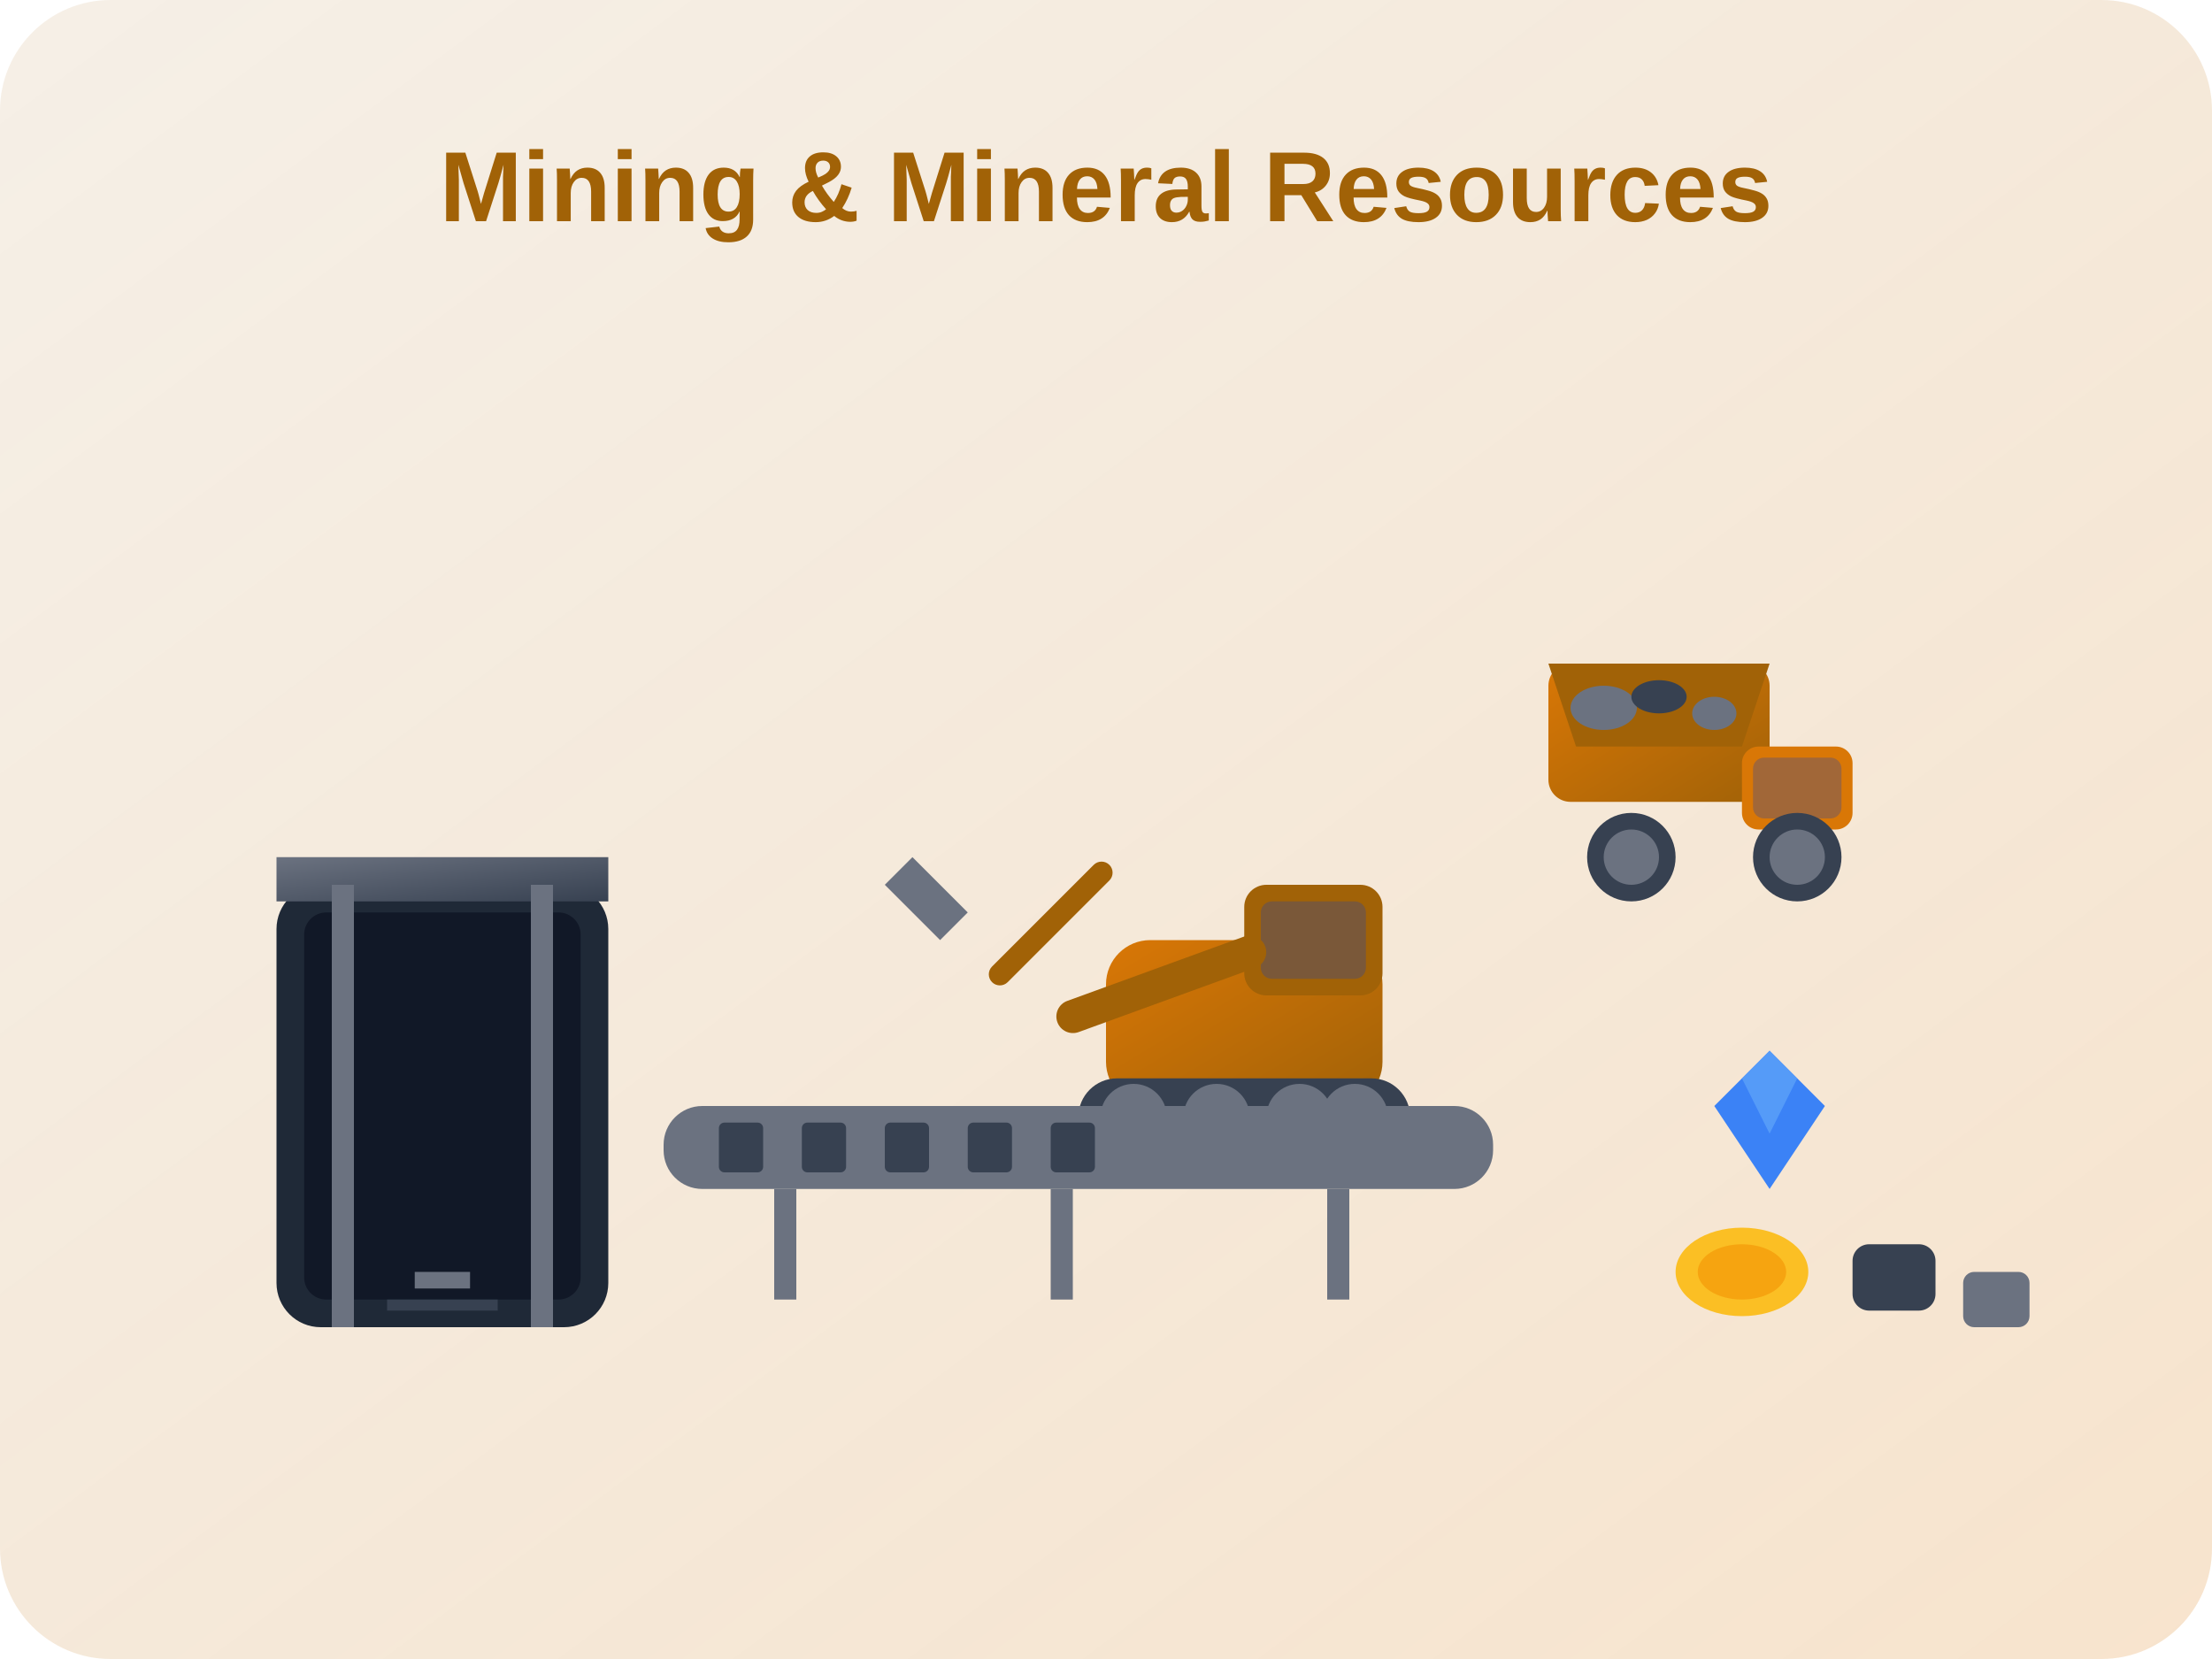
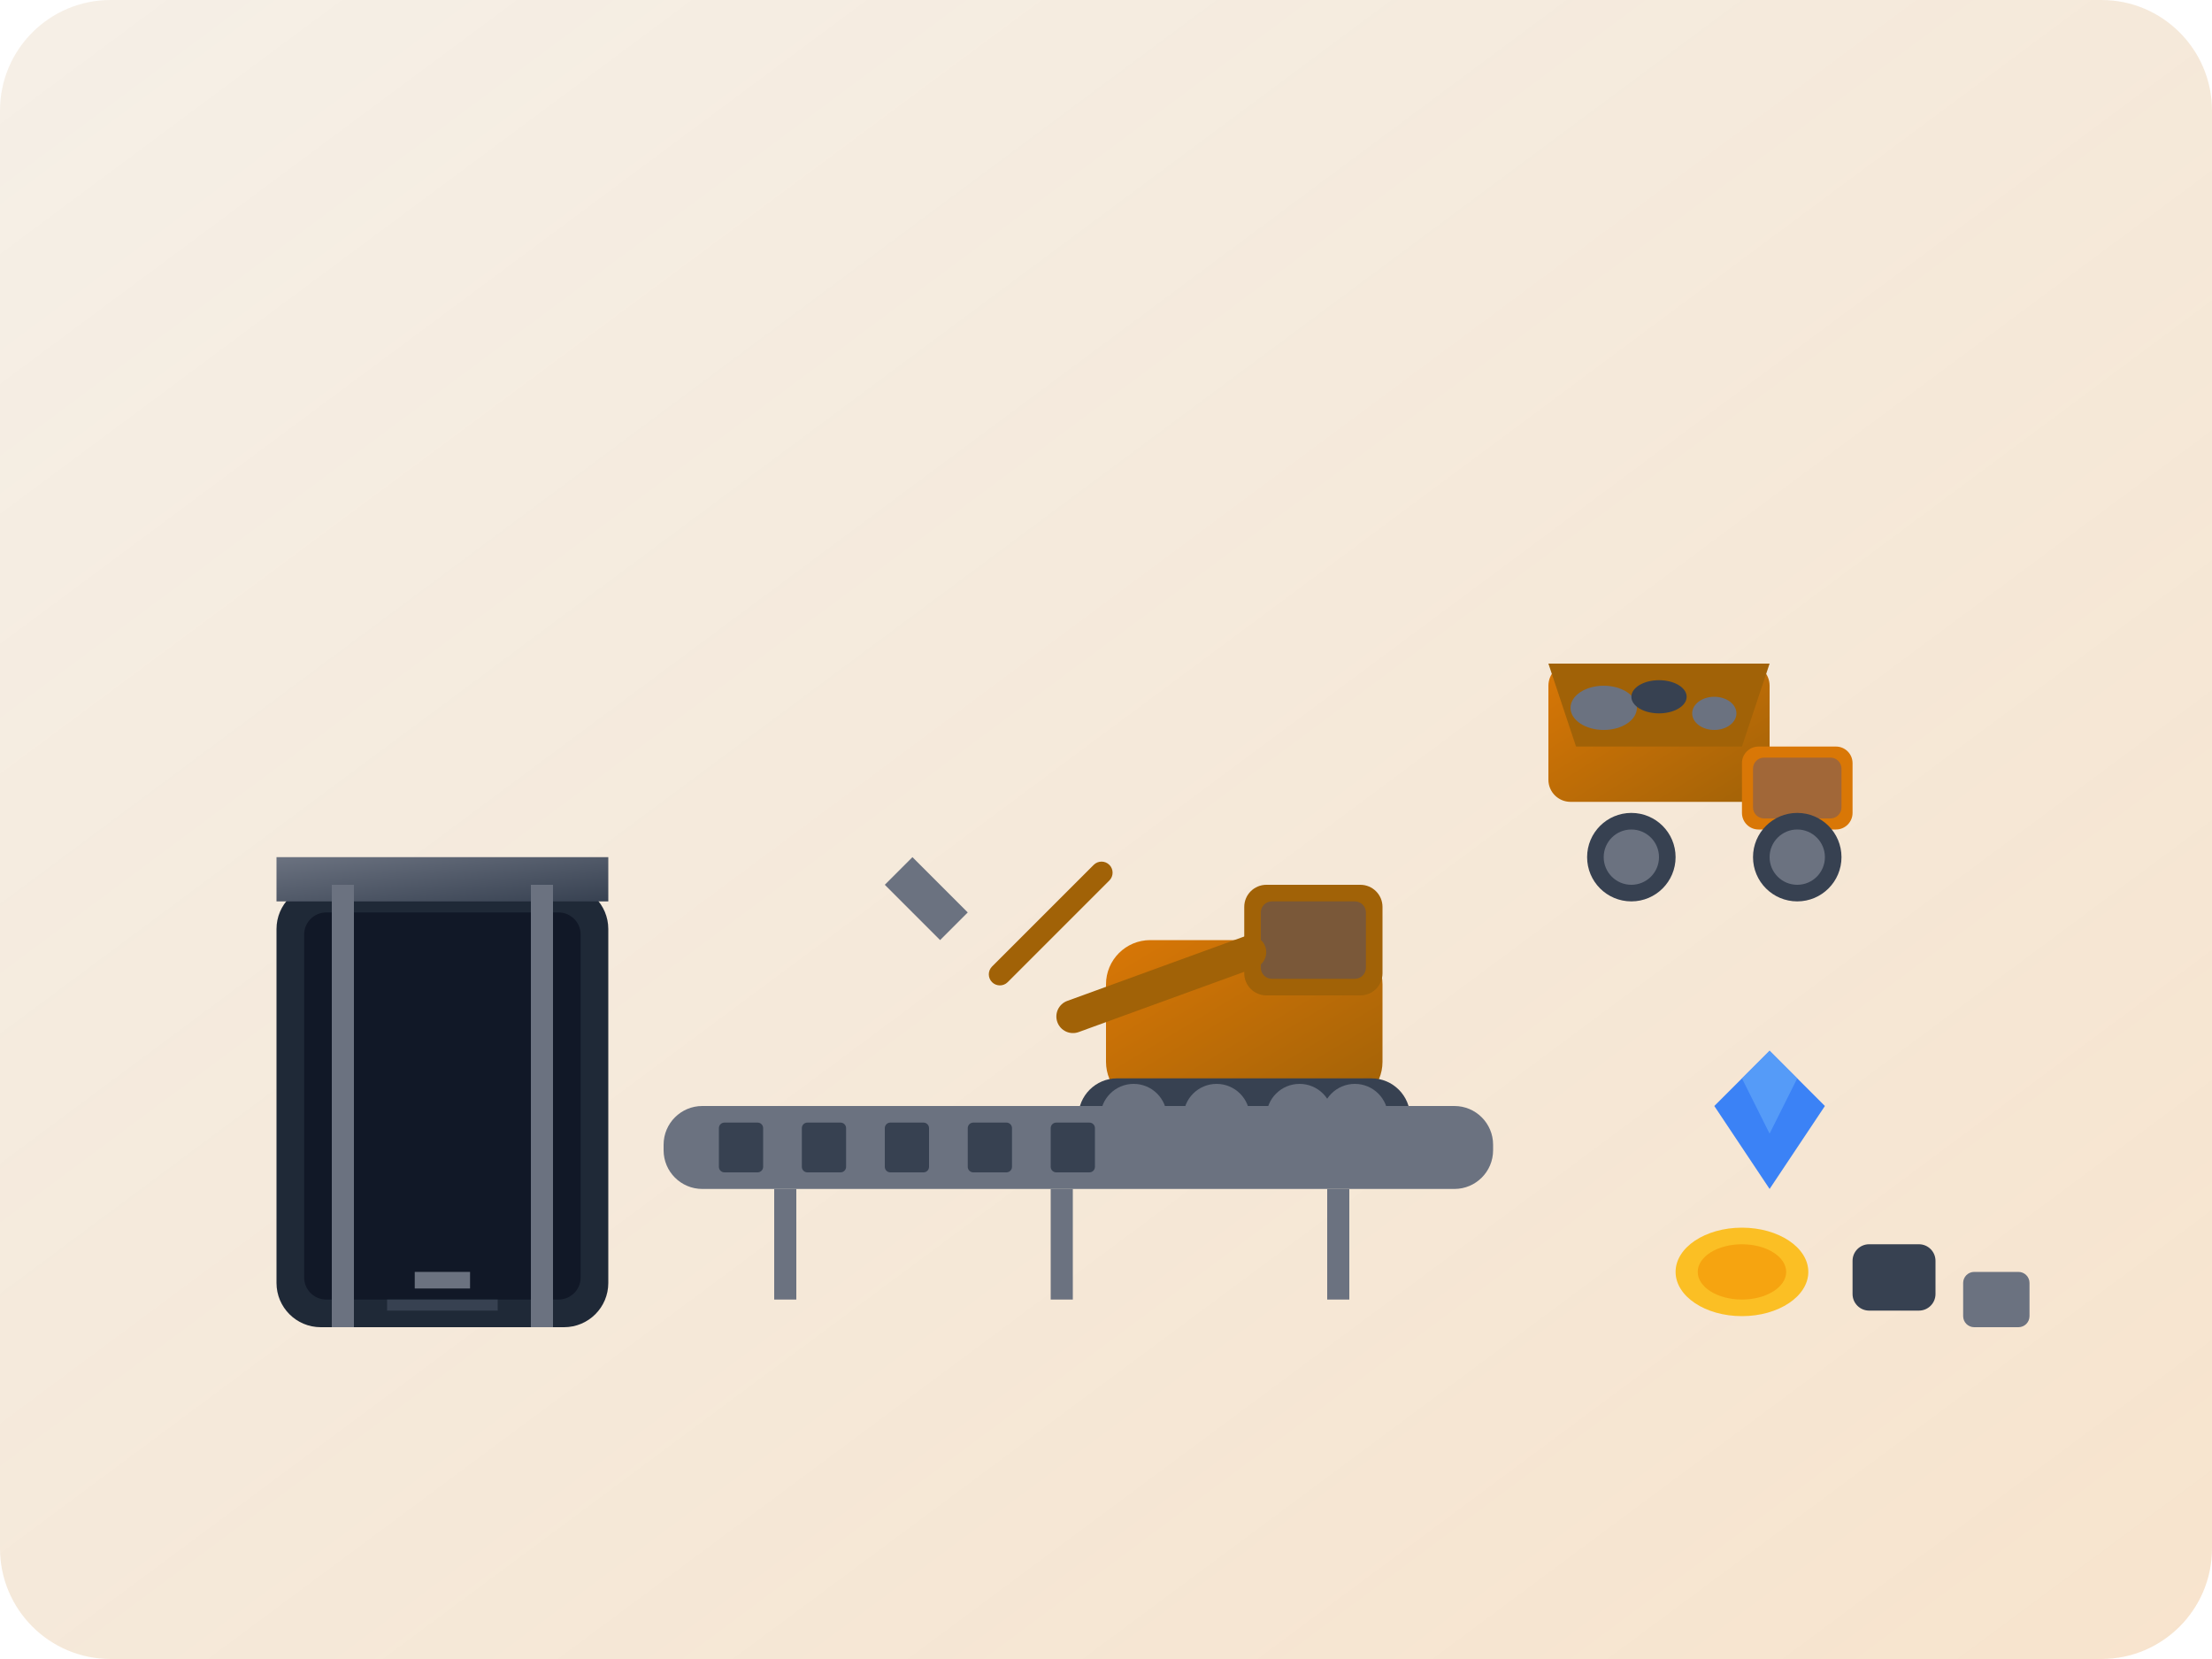
<svg xmlns="http://www.w3.org/2000/svg" width="400" height="300" viewBox="0 0 400 300" fill="none">
  <defs>
    <linearGradient id="miningGradient" x1="0%" y1="0%" x2="100%" y2="100%">
      <stop offset="0%" style="stop-color:#a16207;stop-opacity:0.1" />
      <stop offset="100%" style="stop-color:#d97706;stop-opacity:0.2" />
    </linearGradient>
    <linearGradient id="excavatorGradient" x1="0%" y1="0%" x2="100%" y2="100%">
      <stop offset="0%" style="stop-color:#d97706;stop-opacity:1" />
      <stop offset="100%" style="stop-color:#a16207;stop-opacity:1" />
    </linearGradient>
    <linearGradient id="mineralGradient" x1="0%" y1="0%" x2="100%" y2="100%">
      <stop offset="0%" style="stop-color:#6b7280;stop-opacity:1" />
      <stop offset="100%" style="stop-color:#374151;stop-opacity:1" />
    </linearGradient>
  </defs>
  <rect width="400" height="300" fill="url(#miningGradient)" rx="20" />
  <g transform="translate(50, 120)">
    <rect x="0" y="40" width="60" height="80" fill="#1f2937" rx="8" />
    <rect x="5" y="45" width="50" height="70" fill="#111827" rx="4" />
    <rect x="0" y="35" width="60" height="8" fill="url(#mineralGradient)" />
    <rect x="10" y="40" width="4" height="80" fill="#6b7280" />
    <rect x="46" y="40" width="4" height="80" fill="#6b7280" />
    <rect x="25" y="110" width="10" height="3" fill="#6b7280" />
    <rect x="20" y="115" width="20" height="2" fill="#374151" />
  </g>
  <g transform="translate(180, 150)">
    <rect x="20" y="20" width="50" height="30" fill="url(#excavatorGradient)" rx="8" />
    <rect x="45" y="10" width="25" height="20" fill="#a16207" rx="4" />
    <rect x="48" y="13" width="19" height="14" fill="#1e40af" opacity="0.3" rx="2" />
    <rect x="15" y="45" width="60" height="15" fill="#374151" rx="7" />
    <circle cx="25" cy="52" r="6" fill="#6b7280" />
    <circle cx="40" cy="52" r="6" fill="#6b7280" />
    <circle cx="55" cy="52" r="6" fill="#6b7280" />
    <circle cx="65" cy="52" r="6" fill="#6b7280" />
    <rect x="10" y="25" width="40" height="6" fill="#a16207" rx="3" transform="rotate(-20 30 28)" />
    <rect x="-5" y="15" width="30" height="4" fill="#a16207" rx="2" transform="rotate(-45 10 17)" />
    <path d="M-15,5 L-5,15 L-10,20 L-20,10 Z" fill="#6b7280" />
    <path d="M-20,10 L-15,15 L-12,18 L-17,13 Z" fill="#374151" />
  </g>
  <g transform="translate(300, 180)">
    <path d="M20,10 L30,20 L20,35 L10,20 Z" fill="#3b82f6" />
    <path d="M20,10 L25,15 L20,25 L15,15 Z" fill="#60a5fa" opacity="0.7" />
    <ellipse cx="15" cy="50" rx="12" ry="8" fill="#fbbf24" />
    <ellipse cx="15" cy="50" rx="8" ry="5" fill="#f59e0b" opacity="0.8" />
    <rect x="35" y="45" width="15" height="12" fill="#374151" rx="3" />
    <rect x="55" y="50" width="12" height="10" fill="#6b7280" rx="2" />
  </g>
  <g transform="translate(120, 200)">
    <rect x="0" y="0" width="150" height="15" fill="#6b7280" rx="7" />
    <rect x="10" y="3" width="8" height="9" fill="#374151" rx="1" />
    <rect x="25" y="3" width="8" height="9" fill="#374151" rx="1" />
    <rect x="40" y="3" width="8" height="9" fill="#374151" rx="1" />
    <rect x="55" y="3" width="8" height="9" fill="#374151" rx="1" />
    <rect x="70" y="3" width="8" height="9" fill="#374151" rx="1" />
    <rect x="20" y="15" width="4" height="20" fill="#6b7280" />
    <rect x="70" y="15" width="4" height="20" fill="#6b7280" />
    <rect x="120" y="15" width="4" height="20" fill="#6b7280" />
  </g>
  <g transform="translate(280, 120)">
    <rect x="0" y="0" width="40" height="25" fill="url(#excavatorGradient)" rx="4" />
    <polygon points="0,0 40,0 35,15 5,15" fill="#a16207" />
    <rect x="35" y="15" width="20" height="15" fill="#d97706" rx="3" />
    <rect x="37" y="17" width="16" height="11" fill="#1e40af" opacity="0.3" rx="2" />
    <circle cx="15" cy="35" r="8" fill="#374151" />
    <circle cx="45" cy="35" r="8" fill="#374151" />
    <circle cx="15" cy="35" r="5" fill="#6b7280" />
    <circle cx="45" cy="35" r="5" fill="#6b7280" />
    <ellipse cx="10" cy="8" rx="6" ry="4" fill="#6b7280" />
    <ellipse cx="20" cy="6" rx="5" ry="3" fill="#374151" />
    <ellipse cx="30" cy="9" rx="4" ry="3" fill="#6b7280" />
  </g>
-   <text x="200" y="40" text-anchor="middle" fill="#a16207" font-family="Arial, sans-serif" font-size="18" font-weight="bold">
-     Mining &amp; Mineral Resources
-   </text>
</svg>
